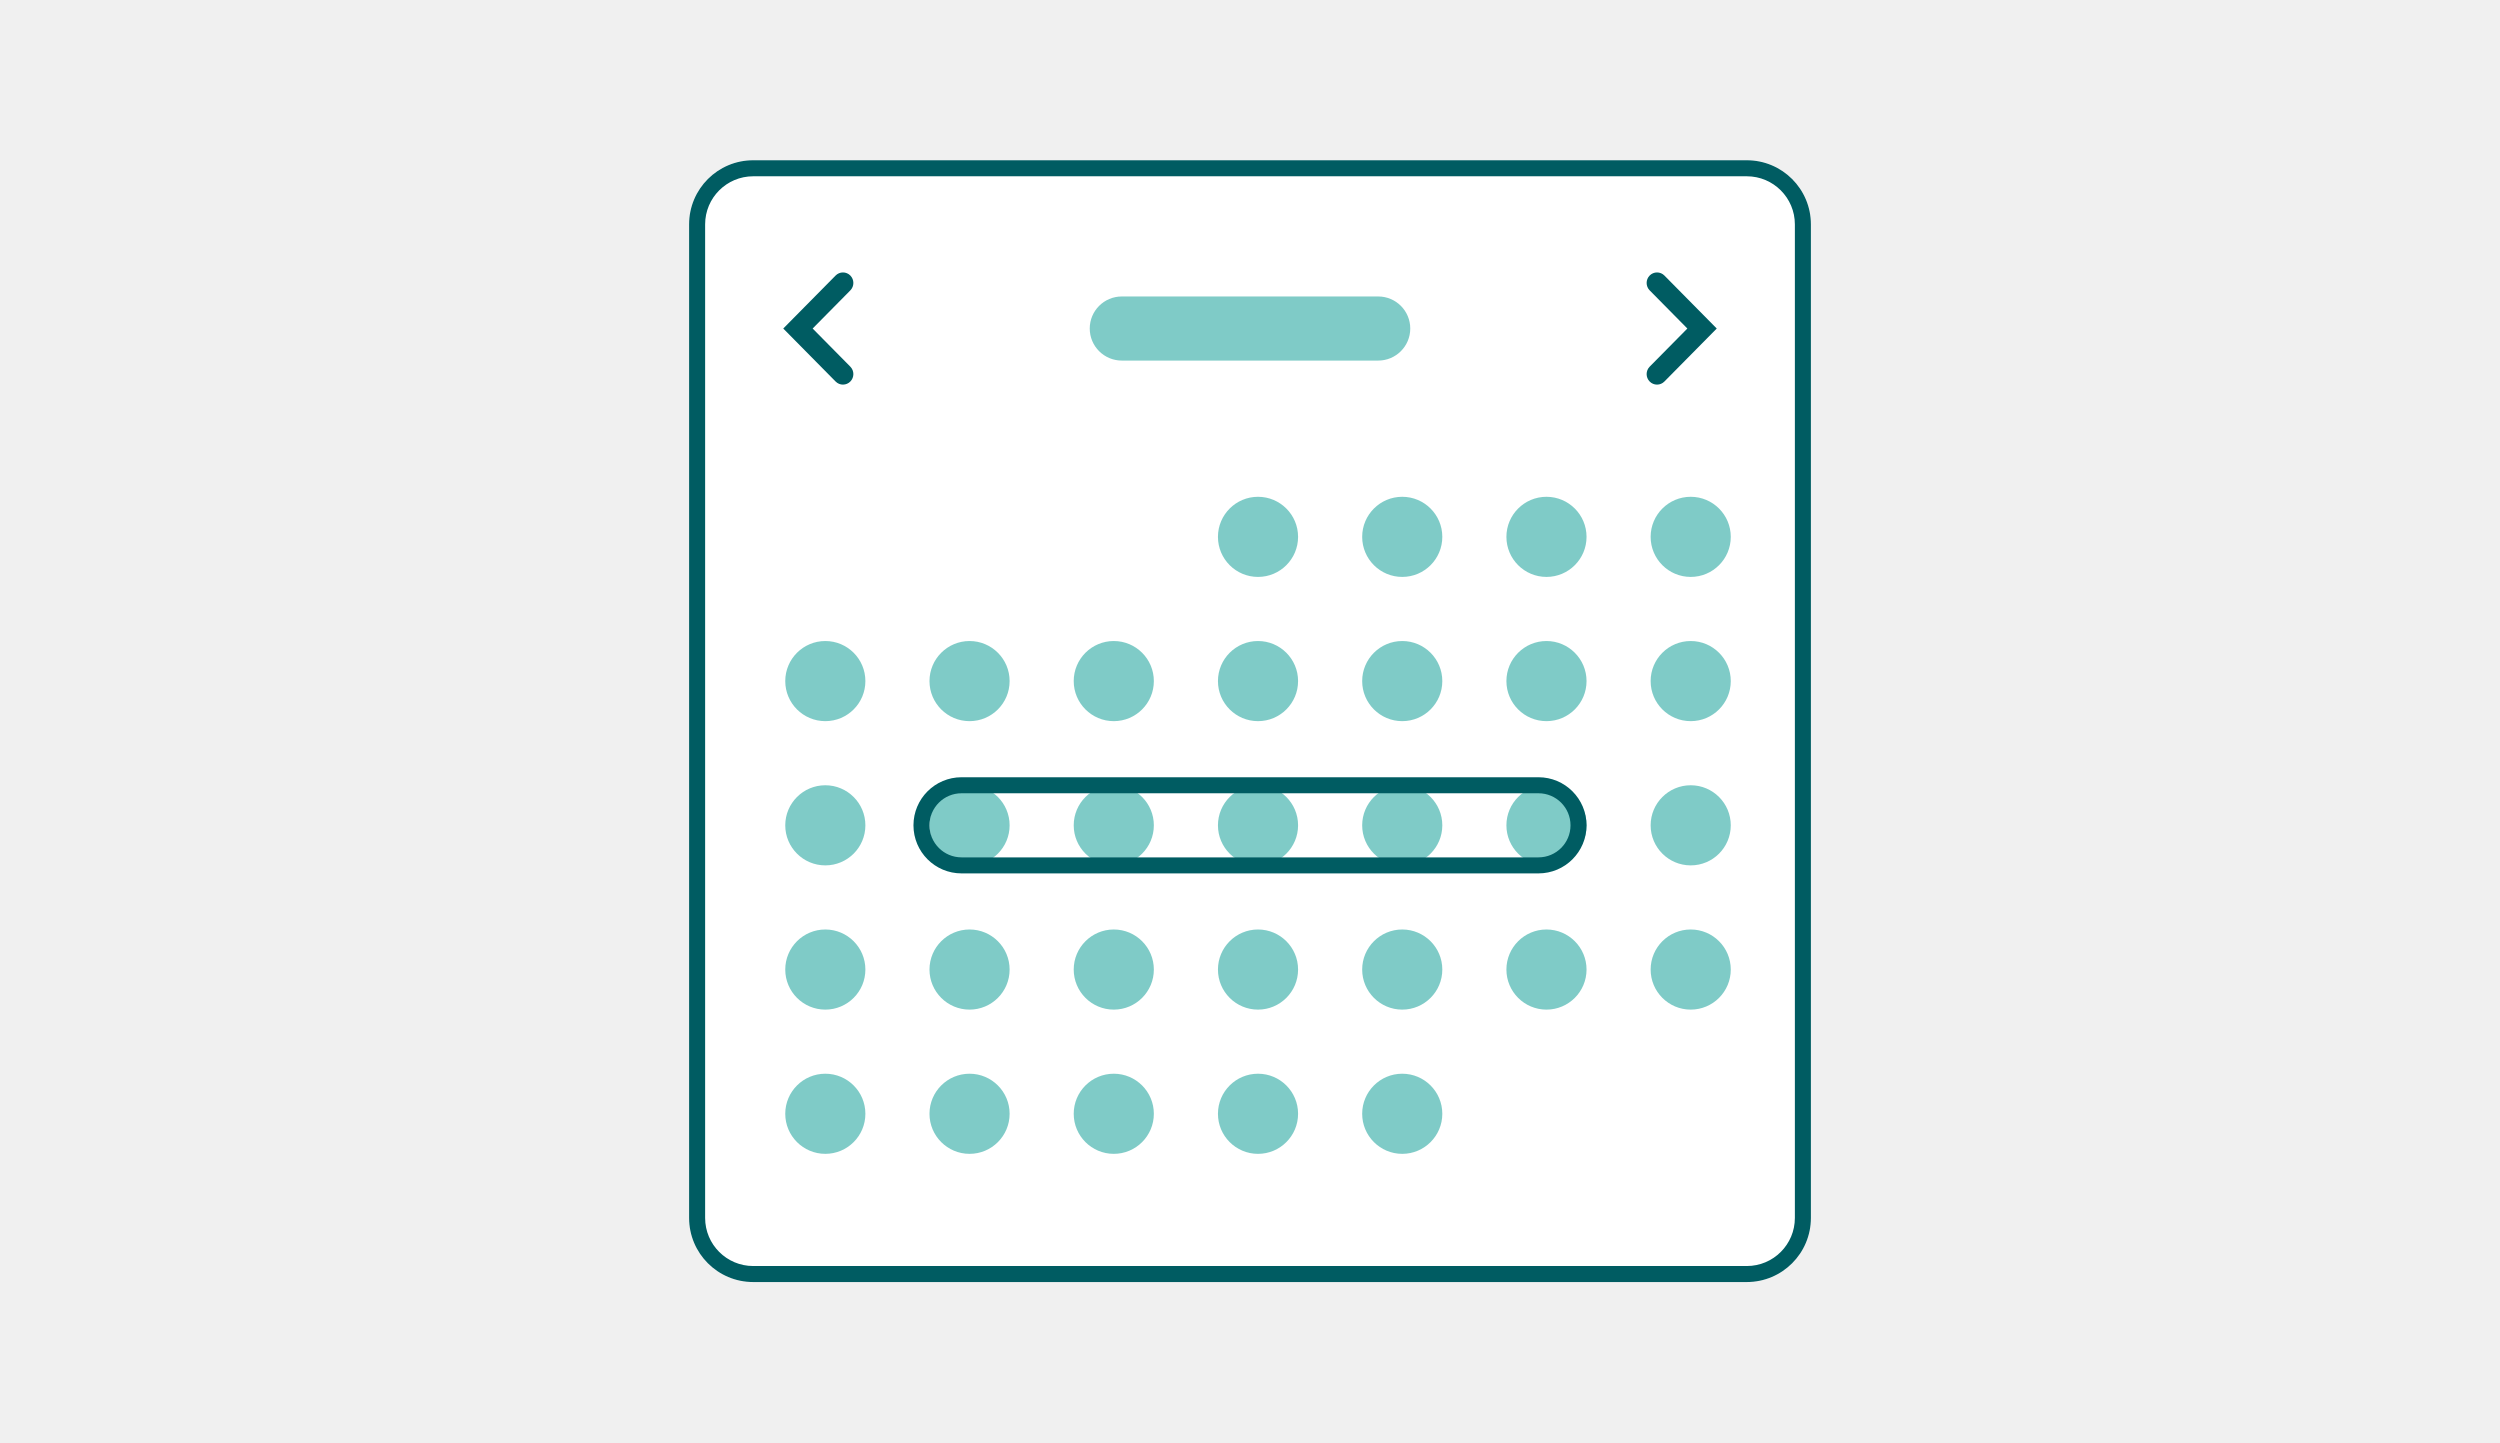
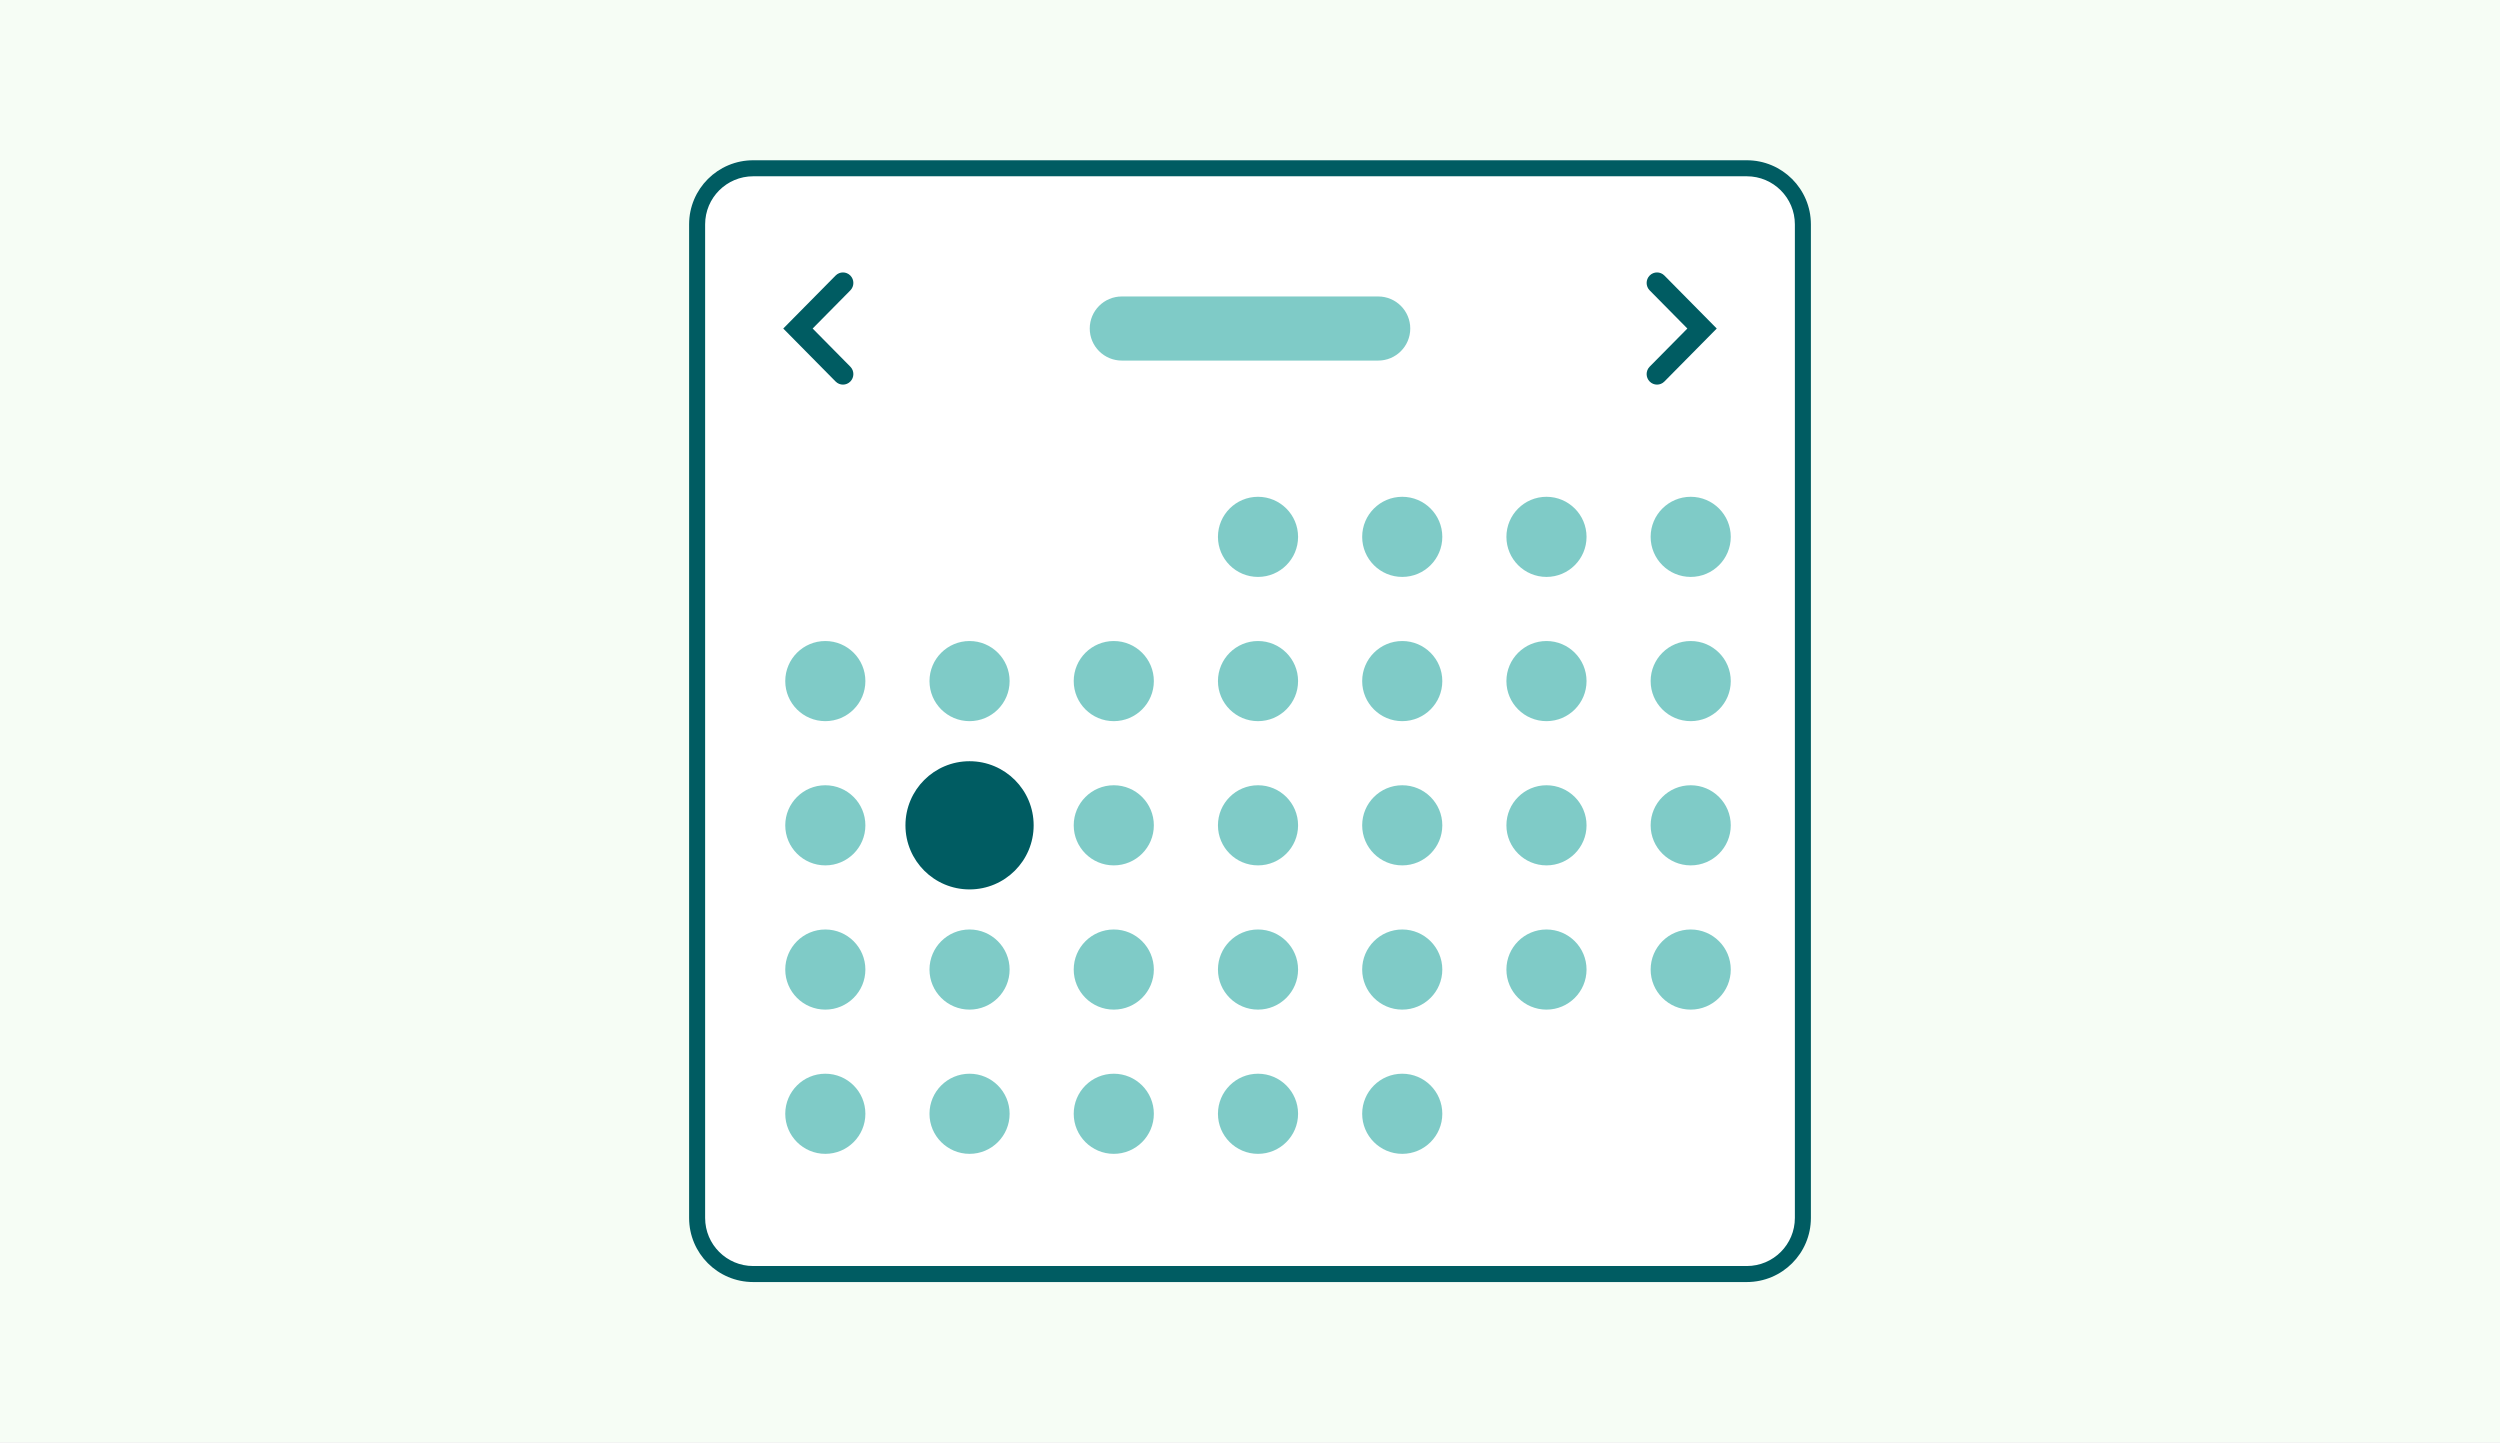
- <svg xmlns="http://www.w3.org/2000/svg" width="312" height="180" fill="none">
-   <path fill="#fff" d="M86 28a8 8 0 0 1 8-8h124a8 8 0 0 1 8 8v124a8 8 0 0 1-8 8H94a8 8 0 0 1-8-8V28Z" />
-   <path fill="#005C62" fill-rule="evenodd" d="M218 22H94a6 6 0 0 0-6 6v124a6 6 0 0 0 6 6h124a6 6 0 0 0 6-6V28a6 6 0 0 0-6-6ZM94 20a8 8 0 0 0-8 8v124a8 8 0 0 0 8 8h124a8 8 0 0 0 8-8V28a8 8 0 0 0-8-8H94Z" clip-rule="evenodd" />
-   <path fill="#005C62" fill-rule="evenodd" d="M105.203 48c-.331 0-.663-.128-.917-.384L97.75 41l6.536-6.615a1.285 1.285 0 0 1 1.834 0 1.323 1.323 0 0 1 0 1.856L101.418 41l4.702 4.759a1.323 1.323 0 0 1 0 1.856 1.285 1.285 0 0 1-.917.384ZM205.88 34.384a1.322 1.322 0 0 0 0 1.856l4.702 4.76-4.702 4.759a1.323 1.323 0 0 0 0 1.857 1.286 1.286 0 0 0 1.834 0L214.25 41l-6.536-6.616a1.288 1.288 0 0 0-1.834 0Z" clip-rule="evenodd" />
-   <rect width="40" height="8" x="136" y="37" fill="#009990" fill-opacity=".5" rx="4" />
-   <rect width="10" height="10" x="98" y="80" fill="#009990" fill-opacity=".5" rx="5" />
-   <rect width="10" height="10" x="98" y="98" fill="#009990" fill-opacity=".5" rx="5" />
-   <rect width="10" height="10" x="98" y="116" fill="#009990" fill-opacity=".5" rx="5" />
-   <rect width="10" height="10" x="98" y="134" fill="#009990" fill-opacity=".5" rx="5" />
-   <rect width="10" height="10" x="116" y="80" fill="#009990" fill-opacity=".5" rx="5" />
-   <rect width="10" height="10" x="116" y="98" fill="#009990" fill-opacity=".5" rx="5" />
-   <rect width="10" height="10" x="116" y="116" fill="#009990" fill-opacity=".5" rx="5" />
-   <rect width="10" height="10" x="116" y="134" fill="#009990" fill-opacity=".5" rx="5" />
-   <rect width="10" height="10" x="134" y="80" fill="#009990" fill-opacity=".5" rx="5" />
-   <rect width="10" height="10" x="134" y="98" fill="#009990" fill-opacity=".5" rx="5" />
-   <rect width="10" height="10" x="134" y="116" fill="#009990" fill-opacity=".5" rx="5" />
-   <rect width="10" height="10" x="134" y="134" fill="#009990" fill-opacity=".5" rx="5" />
-   <rect width="10" height="10" x="152" y="62" fill="#009990" fill-opacity=".5" rx="5" />
-   <rect width="10" height="10" x="152" y="80" fill="#009990" fill-opacity=".5" rx="5" />
-   <rect width="10" height="10" x="152" y="98" fill="#009990" fill-opacity=".5" rx="5" />
-   <rect width="10" height="10" x="152" y="116" fill="#009990" fill-opacity=".5" rx="5" />
-   <rect width="10" height="10" x="152" y="134" fill="#009990" fill-opacity=".5" rx="5" />
-   <rect width="10" height="10" x="170" y="62" fill="#009990" fill-opacity=".5" rx="5" />
-   <rect width="10" height="10" x="170" y="80" fill="#009990" fill-opacity=".5" rx="5" />
-   <rect width="10" height="10" x="170" y="98" fill="#009990" fill-opacity=".5" rx="5" />
-   <rect width="10" height="10" x="170" y="116" fill="#009990" fill-opacity=".5" rx="5" />
-   <rect width="10" height="10" x="170" y="134" fill="#009990" fill-opacity=".5" rx="5" />
-   <rect width="10" height="10" x="188" y="62" fill="#009990" fill-opacity=".5" rx="5" />
-   <rect width="10" height="10" x="188" y="80" fill="#009990" fill-opacity=".5" rx="5" />
-   <rect width="10" height="10" x="188" y="98" fill="#009990" fill-opacity=".5" rx="5" />
-   <rect width="10" height="10" x="188" y="116" fill="#009990" fill-opacity=".5" rx="5" />
-   <rect width="10" height="10" x="206" y="62" fill="#009990" fill-opacity=".5" rx="5" />
-   <rect width="10" height="10" x="206" y="80" fill="#009990" fill-opacity=".5" rx="5" />
-   <rect width="10" height="10" x="206" y="98" fill="#009990" fill-opacity=".5" rx="5" />
-   <rect width="10" height="10" x="206" y="116" fill="#009990" fill-opacity=".5" rx="5" />
-   <path fill="#005C62" fill-rule="evenodd" d="M192 99h-72a4 4 0 0 0 0 8h72a4 4 0 0 0 0-8Zm-72-2a6 6 0 1 0 0 12h72a6 6 0 1 0 0-12h-72Z" clip-rule="evenodd" />
+ <svg xmlns="http://www.w3.org/2000/svg" width="312" height="180" viewBox="0 0 312 180" fill="none">
+   <g clip-path="url(#clip0_102_3069)">
+     <rect width="312" height="180" fill="#F6FDF5" />
+     <path d="M86 28C86 23.582 89.582 20 94 20H218C222.418 20 226 23.582 226 28V152C226 156.418 222.418 160 218 160H94C89.582 160 86 156.418 86 152V28Z" fill="white" />
+     <path fill-rule="evenodd" clip-rule="evenodd" d="M218 22H94C90.686 22 88 24.686 88 28V152C88 155.314 90.686 158 94 158H218C221.314 158 224 155.314 224 152V28C224 24.686 221.314 22 218 22ZM94 20C89.582 20 86 23.582 86 28V152C86 156.418 89.582 160 94 160H218C222.418 160 226 156.418 226 152V28C226 23.582 222.418 20 218 20H94Z" fill="#005C62" />
+     <path fill-rule="evenodd" clip-rule="evenodd" d="M105.203 48C104.872 48 104.54 47.872 104.286 47.616L97.75 41L104.286 34.385C104.792 33.872 105.614 33.872 106.12 34.385C106.627 34.897 106.627 35.728 106.12 36.241L101.418 41L106.12 45.76C106.627 46.272 106.627 47.103 106.12 47.616C105.867 47.872 105.535 48 105.203 48Z" fill="#005C62" />
+     <path fill-rule="evenodd" clip-rule="evenodd" d="M205.88 34.384C205.373 34.897 205.373 35.728 205.88 36.24L210.582 41L205.88 45.759C205.373 46.272 205.373 47.103 205.88 47.616C206.386 48.128 207.208 48.128 207.714 47.616L214.25 41L207.714 34.384C207.46 34.128 207.128 34 206.797 34C206.465 34 206.133 34.128 205.88 34.384Z" fill="#005C62" />
+     <rect x="136" y="37" width="40" height="8" rx="4" fill="#009990" fill-opacity="0.5" />
+     <rect x="98" y="80" width="10" height="10" rx="5" fill="#009990" fill-opacity="0.5" />
+     <rect x="98" y="98" width="10" height="10" rx="5" fill="#009990" fill-opacity="0.5" />
+     <rect x="98" y="116" width="10" height="10" rx="5" fill="#009990" fill-opacity="0.5" />
+     <rect x="98" y="134" width="10" height="10" rx="5" fill="#009990" fill-opacity="0.5" />
+     <rect x="116" y="80" width="10" height="10" rx="5" fill="#009990" fill-opacity="0.5" />
+     <rect x="113" y="95" width="16" height="16" rx="8" fill="#005C62" />
+     <rect x="116" y="116" width="10" height="10" rx="5" fill="#009990" fill-opacity="0.5" />
+     <rect x="116" y="134" width="10" height="10" rx="5" fill="#009990" fill-opacity="0.5" />
+     <rect x="134" y="80" width="10" height="10" rx="5" fill="#009990" fill-opacity="0.5" />
+     <rect x="134" y="98" width="10" height="10" rx="5" fill="#009990" fill-opacity="0.5" />
+     <rect x="134" y="116" width="10" height="10" rx="5" fill="#009990" fill-opacity="0.5" />
+     <rect x="134" y="134" width="10" height="10" rx="5" fill="#009990" fill-opacity="0.5" />
+     <rect x="152" y="62" width="10" height="10" rx="5" fill="#009990" fill-opacity="0.5" />
+     <rect x="152" y="80" width="10" height="10" rx="5" fill="#009990" fill-opacity="0.5" />
+     <rect x="152" y="98" width="10" height="10" rx="5" fill="#009990" fill-opacity="0.5" />
+     <rect x="152" y="116" width="10" height="10" rx="5" fill="#009990" fill-opacity="0.5" />
+     <rect x="152" y="134" width="10" height="10" rx="5" fill="#009990" fill-opacity="0.5" />
+     <rect x="170" y="62" width="10" height="10" rx="5" fill="#009990" fill-opacity="0.5" />
+     <rect x="170" y="80" width="10" height="10" rx="5" fill="#009990" fill-opacity="0.5" />
+     <rect x="170" y="98" width="10" height="10" rx="5" fill="#009990" fill-opacity="0.5" />
+     <rect x="170" y="116" width="10" height="10" rx="5" fill="#009990" fill-opacity="0.5" />
+     <rect x="170" y="134" width="10" height="10" rx="5" fill="#009990" fill-opacity="0.5" />
+     <rect x="188" y="62" width="10" height="10" rx="5" fill="#009990" fill-opacity="0.5" />
+     <rect x="188" y="80" width="10" height="10" rx="5" fill="#009990" fill-opacity="0.5" />
+     <rect x="188" y="98" width="10" height="10" rx="5" fill="#009990" fill-opacity="0.5" />
+     <rect x="188" y="116" width="10" height="10" rx="5" fill="#009990" fill-opacity="0.5" />
+     <rect x="206" y="62" width="10" height="10" rx="5" fill="#009990" fill-opacity="0.5" />
+     <rect x="206" y="80" width="10" height="10" rx="5" fill="#009990" fill-opacity="0.5" />
+     <rect x="206" y="98" width="10" height="10" rx="5" fill="#009990" fill-opacity="0.5" />
+     <rect x="206" y="116" width="10" height="10" rx="5" fill="#009990" fill-opacity="0.5" />
+   </g>
+   <defs>
+     <clipPath id="clip0_102_3069">
+       <rect width="312" height="180" fill="white" />
+     </clipPath>
+   </defs>
</svg>
